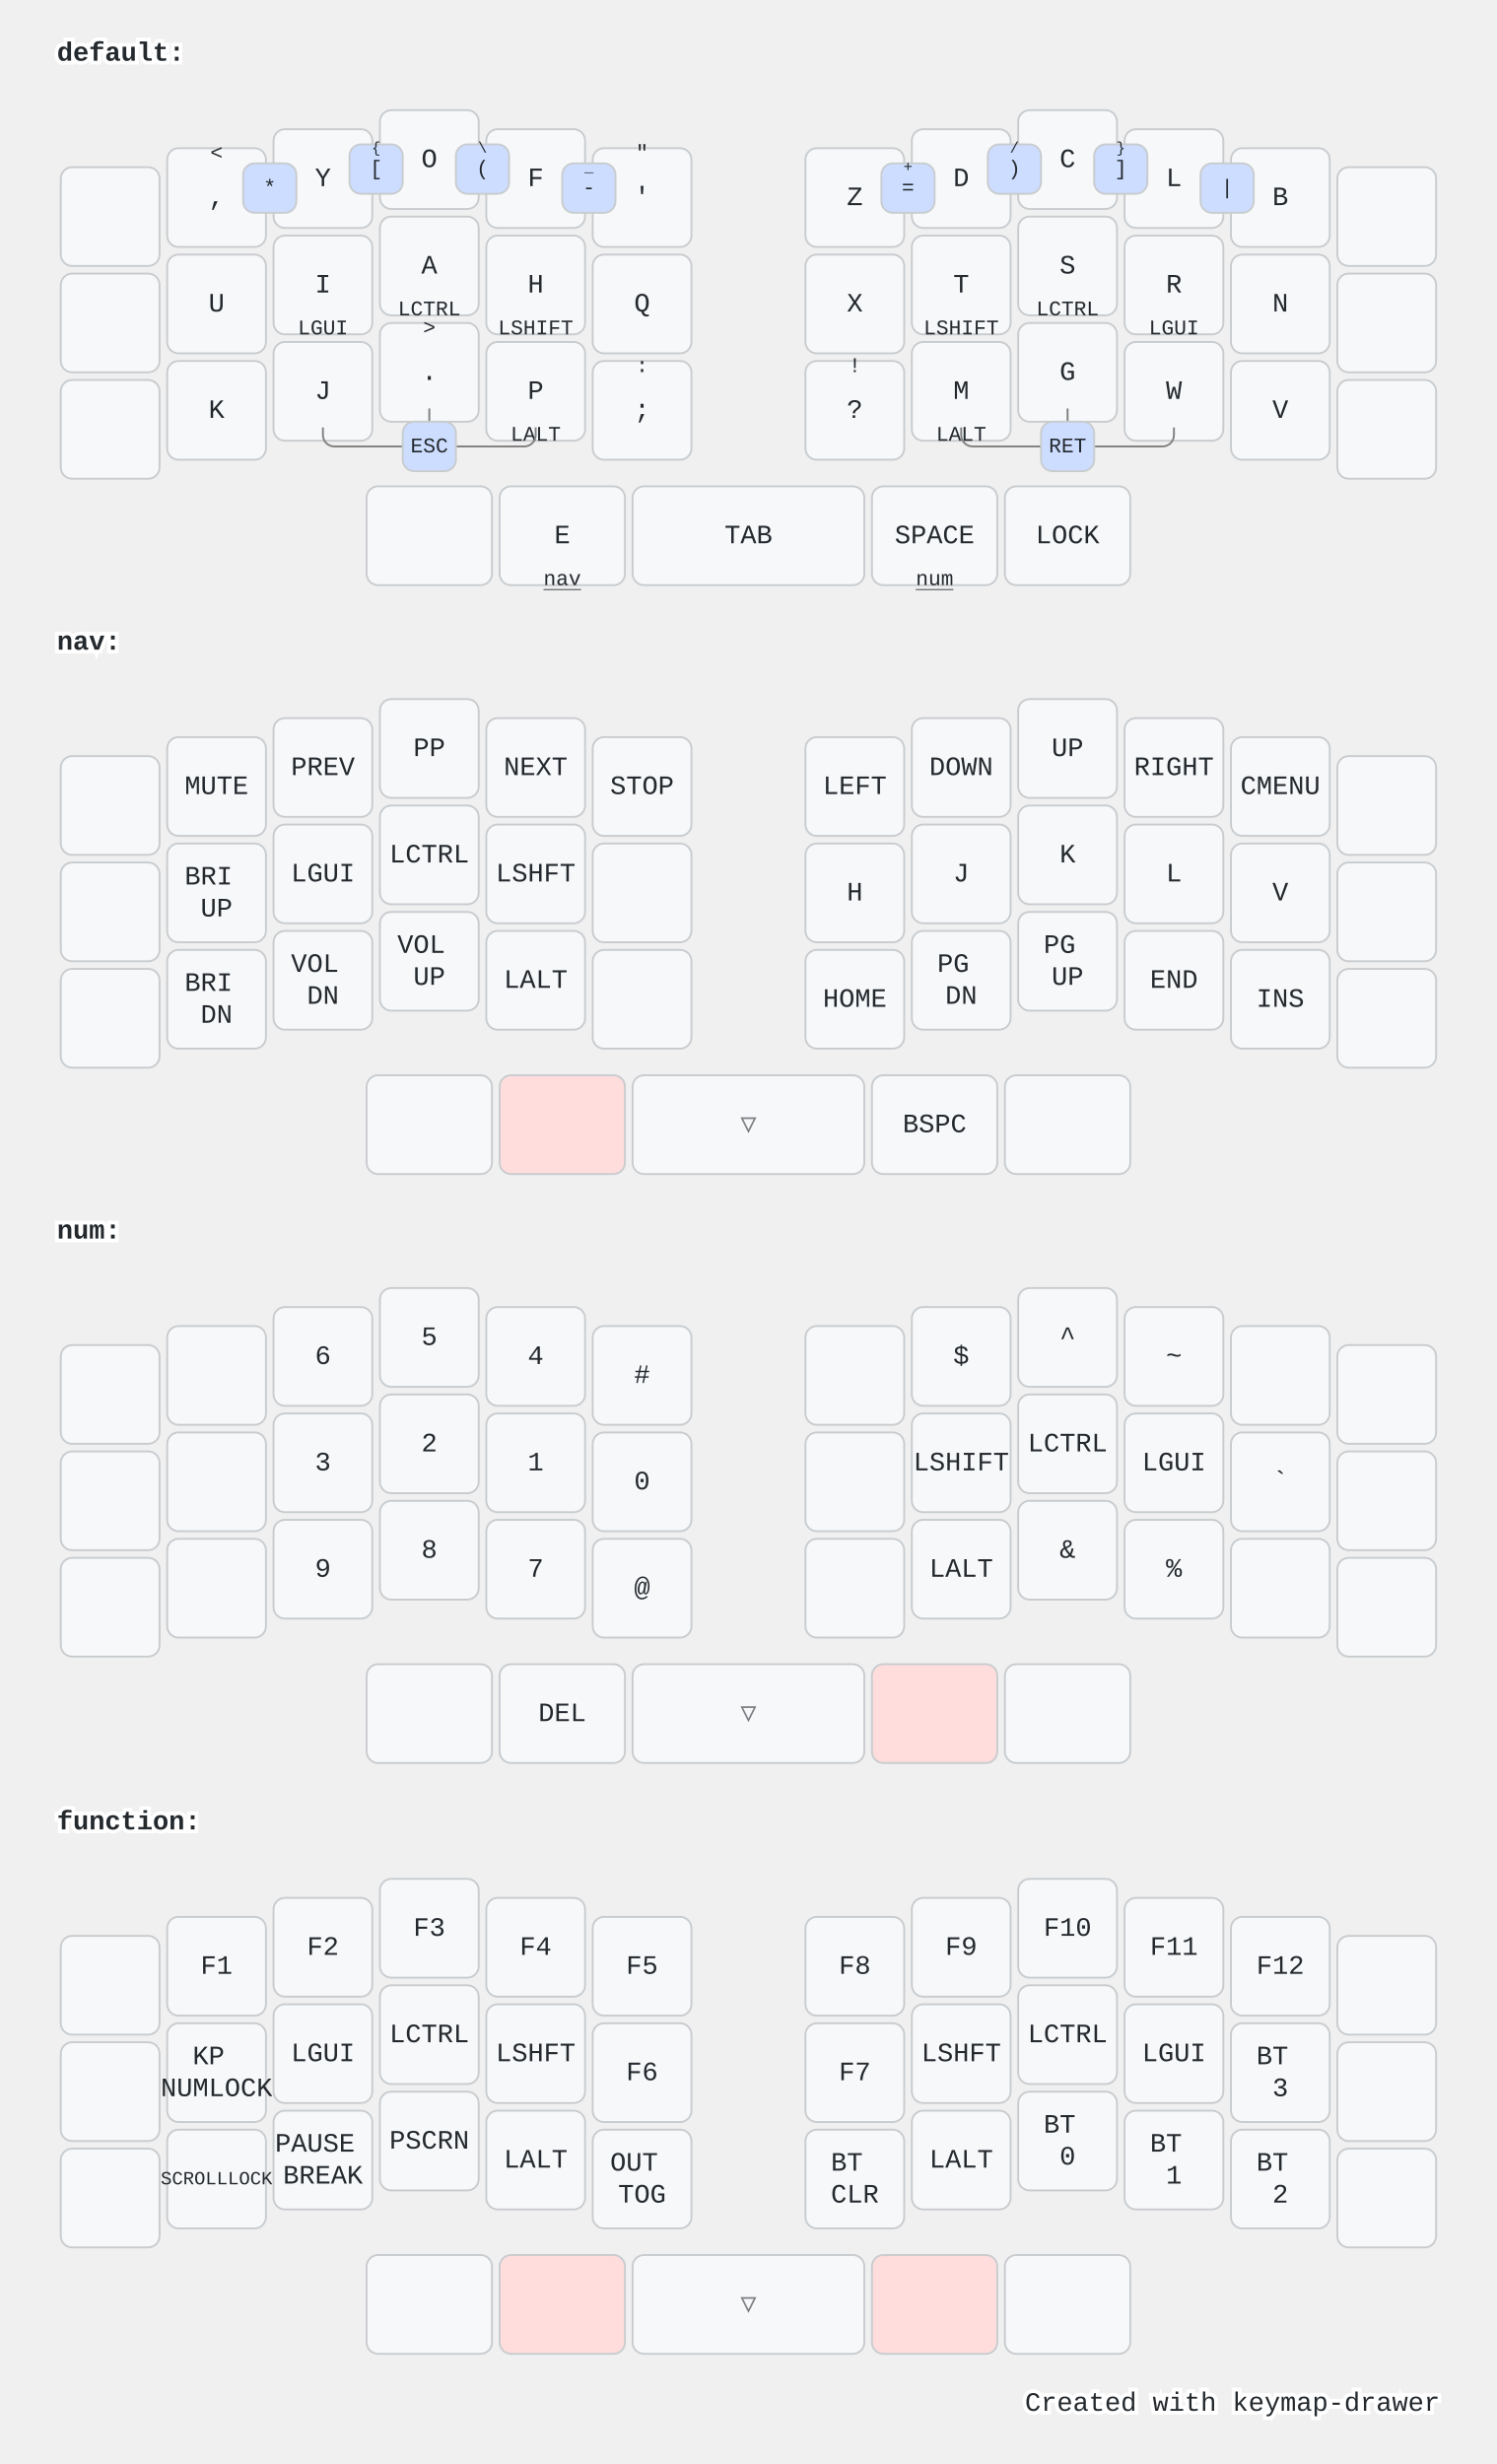
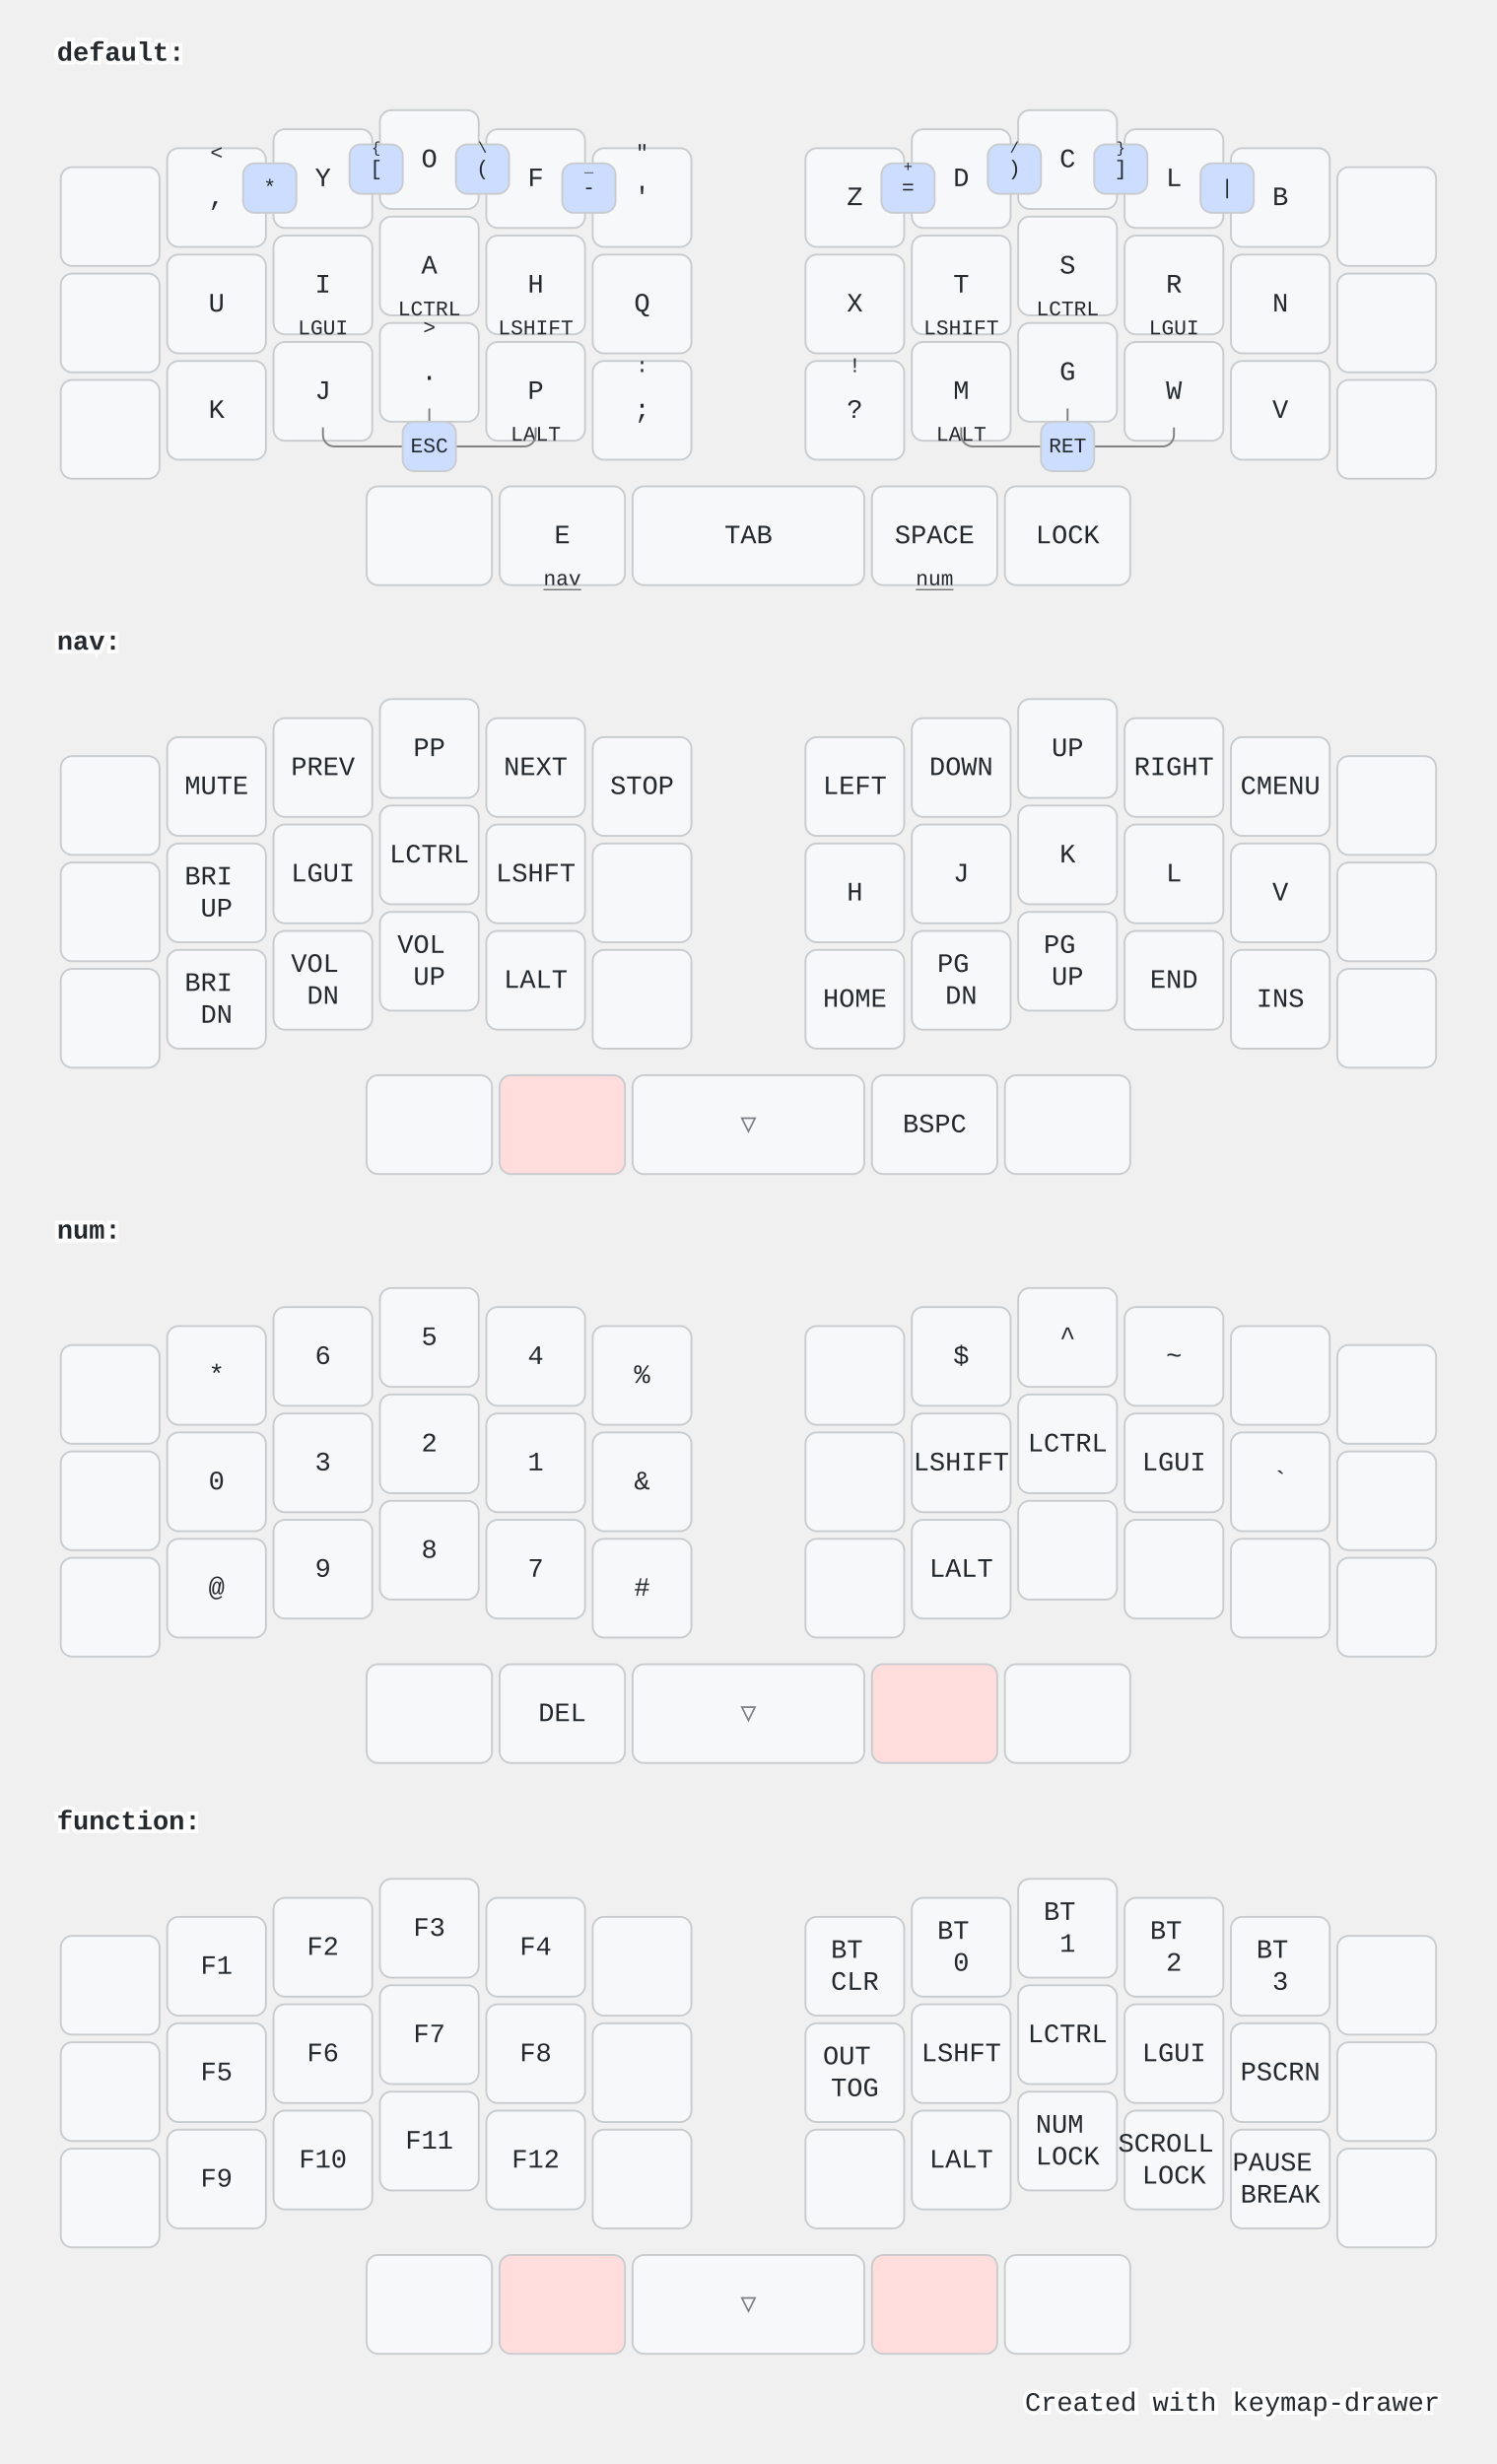
<svg xmlns="http://www.w3.org/2000/svg" width="788" height="1297" viewBox="0 0 788 1297" class="keymap">
  <style>/* inherit to force styles through use tags */
svg path {
    fill: inherit;
}

/* font and background color specifications */
svg.keymap {
    font-family: SFMono-Regular,Consolas,Liberation Mono,Menlo,monospace;
    font-size: 14px;
    font-kerning: normal;
    text-rendering: optimizeLegibility;
    fill: #24292e;
}

/* default key styling */
rect.key {
    fill: #f6f8fa;
}

rect.key, rect.combo {
    stroke: #c9cccf;
    stroke-width: 1;
}

/* default key side styling, only used is draw_key_sides is set */
rect.side {
    filter: brightness(90%);
}

/* color accent for combo boxes */
rect.combo, rect.combo-separate {
    fill: #cdf;
}

/* color accent for held keys */
rect.held, rect.combo.held {
    fill: #fdd;
}

/* color accent for ghost (optional) keys */
rect.ghost, rect.combo.ghost {
    stroke-dasharray: 4, 4;
    stroke-width: 2;
}

text {
    text-anchor: middle;
    dominant-baseline: middle;
}

/* styling for layer labels */
text.label {
    font-weight: bold;
    text-anchor: start;
    stroke: white;
    stroke-width: 4;
    paint-order: stroke;
}

/* styling for optional footer */
text.footer {
    text-anchor: end;
    dominant-baseline: auto;
    stroke: white;
    stroke-width: 4;
    paint-order: stroke;
}

/* styling for combo tap, and key hold/shifted label text */
text.combo, text.hold, text.shifted {
    font-size: 11px;
}

text.hold {
    text-anchor: middle;
    dominant-baseline: auto;
}

text.shifted {
    text-anchor: middle;
    dominant-baseline: hanging;
}

text.layer-activator {
    text-decoration: underline;
}

/* styling for hold/shifted label text in combo box */
text.combo.hold, text.combo.shifted {
    font-size: 8px;
}

/* lighter symbol for transparent keys */
text.trans {
    fill: #7b7e81;
}

/* styling for combo dendrons */
path.combo {
    stroke-width: 1;
    stroke: gray;
    fill: none;
}

/* Start Tabler Icons Cleanup */
/* cannot use height/width with glyphs */
.icon-tabler &gt; path {
    fill: inherit;
    stroke: inherit;
    stroke-width: 2;
}
/* hide tabler's default box */
.icon-tabler &gt; path[stroke="none"][fill="none"] {
    visibility: hidden;
}
/* End Tabler Icons Cleanup */

@media (prefers-color-scheme: dark) {
svg.keymap { fill: #d1d6db; }
rect.key { fill: #3f4750; }
rect.key, rect.combo { stroke: #60666c; }
rect.combo, rect.combo-separate { fill: #1f3d7a; }
rect.held, rect.combo.held { fill: #854747; }
text.label, text.footer { stroke: black; }
text.trans { fill: #7e8184; }
path.combo { stroke: #7f7f7f; }

}</style>
  <g transform="translate(30, 0)" class="layer-default">
    <text x="0" y="28" class="label" id="default">default:</text>
    <g transform="translate(0, 56)">
      <g transform="translate(28, 58)" class="key keypos-0">
        <rect rx="6" ry="6" x="-26" y="-26" width="52" height="52" class="key" />
      </g>
      <g transform="translate(84, 48)" class="key keypos-1">
        <rect rx="6" ry="6" x="-26" y="-26" width="52" height="52" class="key" />
        <text x="0" y="0" class="key tap">,</text>
        <text x="0" y="-26" class="key shifted">&lt;</text>
      </g>
      <g transform="translate(140, 38)" class="key keypos-2">
        <rect rx="6" ry="6" x="-26" y="-26" width="52" height="52" class="key" />
        <text x="0" y="0" class="key tap">Y</text>
      </g>
      <g transform="translate(196, 28)" class="key keypos-3">
        <rect rx="6" ry="6" x="-26" y="-26" width="52" height="52" class="key" />
        <text x="0" y="0" class="key tap">O</text>
      </g>
      <g transform="translate(252, 38)" class="key keypos-4">
        <rect rx="6" ry="6" x="-26" y="-26" width="52" height="52" class="key" />
        <text x="0" y="0" class="key tap">F</text>
      </g>
      <g transform="translate(308, 48)" class="key keypos-5">
        <rect rx="6" ry="6" x="-26" y="-26" width="52" height="52" class="key" />
        <text x="0" y="0" class="key tap">'</text>
        <text x="0" y="-26" class="key shifted">"</text>
      </g>
      <g transform="translate(420, 48)" class="key keypos-6">
        <rect rx="6" ry="6" x="-26" y="-26" width="52" height="52" class="key" />
        <text x="0" y="0" class="key tap">Z</text>
      </g>
      <g transform="translate(476, 38)" class="key keypos-7">
        <rect rx="6" ry="6" x="-26" y="-26" width="52" height="52" class="key" />
        <text x="0" y="0" class="key tap">D</text>
      </g>
      <g transform="translate(532, 28)" class="key keypos-8">
        <rect rx="6" ry="6" x="-26" y="-26" width="52" height="52" class="key" />
        <text x="0" y="0" class="key tap">C</text>
      </g>
      <g transform="translate(588, 38)" class="key keypos-9">
        <rect rx="6" ry="6" x="-26" y="-26" width="52" height="52" class="key" />
        <text x="0" y="0" class="key tap">L</text>
      </g>
      <g transform="translate(644, 48)" class="key keypos-10">
        <rect rx="6" ry="6" x="-26" y="-26" width="52" height="52" class="key" />
        <text x="0" y="0" class="key tap">B</text>
      </g>
      <g transform="translate(700, 58)" class="key keypos-11">
        <rect rx="6" ry="6" x="-26" y="-26" width="52" height="52" class="key" />
      </g>
      <g transform="translate(28, 114)" class="key keypos-12">
        <rect rx="6" ry="6" x="-26" y="-26" width="52" height="52" class="key" />
      </g>
      <g transform="translate(84, 104)" class="key keypos-13">
        <rect rx="6" ry="6" x="-26" y="-26" width="52" height="52" class="key" />
        <text x="0" y="0" class="key tap">U</text>
      </g>
      <g transform="translate(140, 94)" class="key keypos-14">
        <rect rx="6" ry="6" x="-26" y="-26" width="52" height="52" class="key" />
        <text x="0" y="0" class="key tap">I</text>
        <text x="0" y="26" class="key hold">LGUI</text>
      </g>
      <g transform="translate(196, 84)" class="key keypos-15">
        <rect rx="6" ry="6" x="-26" y="-26" width="52" height="52" class="key" />
        <text x="0" y="0" class="key tap">A</text>
        <text x="0" y="26" class="key hold">LCTRL</text>
      </g>
      <g transform="translate(252, 94)" class="key keypos-16">
        <rect rx="6" ry="6" x="-26" y="-26" width="52" height="52" class="key" />
        <text x="0" y="0" class="key tap">H</text>
        <text x="0" y="26" class="key hold">LSHIFT</text>
      </g>
      <g transform="translate(308, 104)" class="key keypos-17">
        <rect rx="6" ry="6" x="-26" y="-26" width="52" height="52" class="key" />
        <text x="0" y="0" class="key tap">Q</text>
      </g>
      <g transform="translate(420, 104)" class="key keypos-18">
        <rect rx="6" ry="6" x="-26" y="-26" width="52" height="52" class="key" />
        <text x="0" y="0" class="key tap">X</text>
      </g>
      <g transform="translate(476, 94)" class="key keypos-19">
        <rect rx="6" ry="6" x="-26" y="-26" width="52" height="52" class="key" />
        <text x="0" y="0" class="key tap">T</text>
        <text x="0" y="26" class="key hold">LSHIFT</text>
      </g>
      <g transform="translate(532, 84)" class="key keypos-20">
        <rect rx="6" ry="6" x="-26" y="-26" width="52" height="52" class="key" />
        <text x="0" y="0" class="key tap">S</text>
        <text x="0" y="26" class="key hold">LCTRL</text>
      </g>
      <g transform="translate(588, 94)" class="key keypos-21">
        <rect rx="6" ry="6" x="-26" y="-26" width="52" height="52" class="key" />
        <text x="0" y="0" class="key tap">R</text>
        <text x="0" y="26" class="key hold">LGUI</text>
      </g>
      <g transform="translate(644, 104)" class="key keypos-22">
        <rect rx="6" ry="6" x="-26" y="-26" width="52" height="52" class="key" />
        <text x="0" y="0" class="key tap">N</text>
      </g>
      <g transform="translate(700, 114)" class="key keypos-23">
        <rect rx="6" ry="6" x="-26" y="-26" width="52" height="52" class="key" />
      </g>
      <g transform="translate(28, 170)" class="key keypos-24">
        <rect rx="6" ry="6" x="-26" y="-26" width="52" height="52" class="key" />
      </g>
      <g transform="translate(84, 160)" class="key keypos-25">
        <rect rx="6" ry="6" x="-26" y="-26" width="52" height="52" class="key" />
        <text x="0" y="0" class="key tap">K</text>
      </g>
      <g transform="translate(140, 150)" class="key keypos-26">
        <rect rx="6" ry="6" x="-26" y="-26" width="52" height="52" class="key" />
        <text x="0" y="0" class="key tap">J</text>
      </g>
      <g transform="translate(196, 140)" class="key keypos-27">
        <rect rx="6" ry="6" x="-26" y="-26" width="52" height="52" class="key" />
        <text x="0" y="0" class="key tap">.</text>
        <text x="0" y="-26" class="key shifted">&gt;</text>
      </g>
      <g transform="translate(252, 150)" class="key keypos-28">
        <rect rx="6" ry="6" x="-26" y="-26" width="52" height="52" class="key" />
        <text x="0" y="0" class="key tap">P</text>
        <text x="0" y="26" class="key hold">LALT</text>
      </g>
      <g transform="translate(308, 160)" class="key keypos-29">
        <rect rx="6" ry="6" x="-26" y="-26" width="52" height="52" class="key" />
        <text x="0" y="0" class="key tap">;</text>
        <text x="0" y="-26" class="key shifted">:</text>
      </g>
      <g transform="translate(420, 160)" class="key keypos-30">
        <rect rx="6" ry="6" x="-26" y="-26" width="52" height="52" class="key" />
        <text x="0" y="0" class="key tap">?</text>
        <text x="0" y="-26" class="key shifted">!</text>
      </g>
      <g transform="translate(476, 150)" class="key keypos-31">
        <rect rx="6" ry="6" x="-26" y="-26" width="52" height="52" class="key" />
        <text x="0" y="0" class="key tap">M</text>
        <text x="0" y="26" class="key hold">LALT</text>
      </g>
      <g transform="translate(532, 140)" class="key keypos-32">
        <rect rx="6" ry="6" x="-26" y="-26" width="52" height="52" class="key" />
        <text x="0" y="0" class="key tap">G</text>
      </g>
      <g transform="translate(588, 150)" class="key keypos-33">
        <rect rx="6" ry="6" x="-26" y="-26" width="52" height="52" class="key" />
        <text x="0" y="0" class="key tap">W</text>
      </g>
      <g transform="translate(644, 160)" class="key keypos-34">
        <rect rx="6" ry="6" x="-26" y="-26" width="52" height="52" class="key" />
        <text x="0" y="0" class="key tap">V</text>
      </g>
      <g transform="translate(700, 170)" class="key keypos-35">
        <rect rx="6" ry="6" x="-26" y="-26" width="52" height="52" class="key" />
      </g>
      <g transform="translate(196, 226)" class="key keypos-36">
        <rect rx="6" ry="6" x="-33" y="-26" width="66" height="52" class="key" />
      </g>
      <g transform="translate(266, 226)" class="key keypos-37">
        <rect rx="6" ry="6" x="-33" y="-26" width="66" height="52" class="key" />
        <text x="0" y="0" class="key tap">E</text>
        <a href="#nav">
          <text x="0" y="26" class="key hold layer-activator">nav</text>
        </a>
      </g>
      <g transform="translate(364, 226)" class="key keypos-38">
        <rect rx="6" ry="6" x="-61" y="-26" width="122" height="52" class="key" />
        <text x="0" y="0" class="key tap">TAB</text>
      </g>
      <g transform="translate(462, 226)" class="key keypos-39">
        <rect rx="6" ry="6" x="-33" y="-26" width="66" height="52" class="key" />
        <text x="0" y="0" class="key tap">SPACE</text>
        <a href="#num">
          <text x="0" y="26" class="key hold layer-activator">num</text>
        </a>
      </g>
      <g transform="translate(532, 226)" class="key keypos-40">
        <rect rx="6" ry="6" x="-33" y="-26" width="66" height="52" class="key" />
        <text x="0" y="0" class="key tap">LOCK</text>
      </g>
      <g class="combo combopos-0">
        <rect rx="6" ry="6" x="98" y="30" width="28" height="26" class="combo" />
        <text x="112" y="43" class="combo tap">*</text>
      </g>
      <g class="combo combopos-1">
        <rect rx="6" ry="6" x="154" y="20" width="28" height="26" class="combo" />
        <text x="168" y="33" class="combo tap">[</text>
        <text x="168" y="20" class="combo shifted">{</text>
      </g>
      <g class="combo combopos-2">
        <rect rx="6" ry="6" x="210" y="20" width="28" height="26" class="combo" />
        <text x="224" y="33" class="combo tap">(</text>
        <text x="224" y="20" class="combo shifted">\</text>
      </g>
      <g class="combo combopos-3">
        <rect rx="6" ry="6" x="266" y="30" width="28" height="26" class="combo" />
        <text x="280" y="43" class="combo tap">-</text>
        <text x="280" y="30" class="combo shifted">_</text>
      </g>
      <g class="combo combopos-4">
        <rect rx="6" ry="6" x="434" y="30" width="28" height="26" class="combo" />
        <text x="448" y="43" class="combo tap">=</text>
        <text x="448" y="30" class="combo shifted">+</text>
      </g>
      <g class="combo combopos-5">
        <rect rx="6" ry="6" x="490" y="20" width="28" height="26" class="combo" />
        <text x="504" y="33" class="combo tap">)</text>
        <text x="504" y="20" class="combo shifted">/</text>
      </g>
      <g class="combo combopos-6">
        <rect rx="6" ry="6" x="546" y="20" width="28" height="26" class="combo" />
        <text x="560" y="33" class="combo tap">]</text>
        <text x="560" y="20" class="combo shifted">}</text>
      </g>
      <g class="combo combopos-7">
        <rect rx="6" ry="6" x="602" y="30" width="28" height="26" class="combo" />
        <text x="616" y="43" class="combo tap">|</text>
      </g>
      <g class="combo combopos-8">
        <path d="M196,179 h-50 a6.0,6.0 0 0 1 -6.0,-6.0 v-4" class="combo" />
        <path d="M196,179 l0,-20" class="combo" />
        <path d="M196,179 h50 a6.0,6.0 0 0 0 6.0,-6.0 v-4" class="combo" />
        <rect rx="6" ry="6" x="182" y="166" width="28" height="26" class="combo" />
        <text x="196" y="179" class="combo tap">ESC</text>
      </g>
      <g class="combo combopos-9">
        <path d="M532,179 h-50 a6.0,6.0 0 0 1 -6.0,-6.0 v-4" class="combo" />
        <path d="M532,179 l0,-20" class="combo" />
        <path d="M532,179 h50 a6.0,6.0 0 0 0 6.0,-6.0 v-4" class="combo" />
        <rect rx="6" ry="6" x="518" y="166" width="28" height="26" class="combo" />
        <text x="532" y="179" class="combo tap">RET</text>
      </g>
    </g>
  </g>
  <g transform="translate(30, 310)" class="layer-nav">
    <text x="0" y="28" class="label" id="nav">nav:</text>
    <g transform="translate(0, 56)">
      <g transform="translate(28, 58)" class="key keypos-0">
        <rect rx="6" ry="6" x="-26" y="-26" width="52" height="52" class="key" />
      </g>
      <g transform="translate(84, 48)" class="key keypos-1">
        <rect rx="6" ry="6" x="-26" y="-26" width="52" height="52" class="key" />
        <text x="0" y="0" class="key tap">MUTE</text>
      </g>
      <g transform="translate(140, 38)" class="key keypos-2">
        <rect rx="6" ry="6" x="-26" y="-26" width="52" height="52" class="key" />
        <text x="0" y="0" class="key tap">PREV</text>
      </g>
      <g transform="translate(196, 28)" class="key keypos-3">
        <rect rx="6" ry="6" x="-26" y="-26" width="52" height="52" class="key" />
        <text x="0" y="0" class="key tap">PP</text>
      </g>
      <g transform="translate(252, 38)" class="key keypos-4">
        <rect rx="6" ry="6" x="-26" y="-26" width="52" height="52" class="key" />
        <text x="0" y="0" class="key tap">NEXT</text>
      </g>
      <g transform="translate(308, 48)" class="key keypos-5">
        <rect rx="6" ry="6" x="-26" y="-26" width="52" height="52" class="key" />
        <text x="0" y="0" class="key tap">STOP</text>
      </g>
      <g transform="translate(420, 48)" class="key keypos-6">
        <rect rx="6" ry="6" x="-26" y="-26" width="52" height="52" class="key" />
        <text x="0" y="0" class="key tap">LEFT</text>
      </g>
      <g transform="translate(476, 38)" class="key keypos-7">
        <rect rx="6" ry="6" x="-26" y="-26" width="52" height="52" class="key" />
        <text x="0" y="0" class="key tap">DOWN</text>
      </g>
      <g transform="translate(532, 28)" class="key keypos-8">
        <rect rx="6" ry="6" x="-26" y="-26" width="52" height="52" class="key" />
        <text x="0" y="0" class="key tap">UP</text>
      </g>
      <g transform="translate(588, 38)" class="key keypos-9">
        <rect rx="6" ry="6" x="-26" y="-26" width="52" height="52" class="key" />
        <text x="0" y="0" class="key tap">RIGHT</text>
      </g>
      <g transform="translate(644, 48)" class="key keypos-10">
        <rect rx="6" ry="6" x="-26" y="-26" width="52" height="52" class="key" />
        <text x="0" y="0" class="key tap">CMENU</text>
      </g>
      <g transform="translate(700, 58)" class="key keypos-11">
        <rect rx="6" ry="6" x="-26" y="-26" width="52" height="52" class="key" />
      </g>
      <g transform="translate(28, 114)" class="key keypos-12">
        <rect rx="6" ry="6" x="-26" y="-26" width="52" height="52" class="key" />
      </g>
      <g transform="translate(84, 104)" class="key keypos-13">
        <rect rx="6" ry="6" x="-26" y="-26" width="52" height="52" class="key" />
        <text x="0" y="0" class="key tap">
          <tspan x="0" dy="-0.6em">BRI</tspan>
          <tspan x="0" dy="1.2em">UP</tspan>
        </text>
      </g>
      <g transform="translate(140, 94)" class="key keypos-14">
        <rect rx="6" ry="6" x="-26" y="-26" width="52" height="52" class="key" />
        <text x="0" y="0" class="key tap">LGUI</text>
      </g>
      <g transform="translate(196, 84)" class="key keypos-15">
        <rect rx="6" ry="6" x="-26" y="-26" width="52" height="52" class="key" />
        <text x="0" y="0" class="key tap">LCTRL</text>
      </g>
      <g transform="translate(252, 94)" class="key keypos-16">
        <rect rx="6" ry="6" x="-26" y="-26" width="52" height="52" class="key" />
        <text x="0" y="0" class="key tap">LSHFT</text>
      </g>
      <g transform="translate(308, 104)" class="key keypos-17">
        <rect rx="6" ry="6" x="-26" y="-26" width="52" height="52" class="key" />
      </g>
      <g transform="translate(420, 104)" class="key keypos-18">
        <rect rx="6" ry="6" x="-26" y="-26" width="52" height="52" class="key" />
        <text x="0" y="0" class="key tap">H</text>
      </g>
      <g transform="translate(476, 94)" class="key keypos-19">
        <rect rx="6" ry="6" x="-26" y="-26" width="52" height="52" class="key" />
        <text x="0" y="0" class="key tap">J</text>
      </g>
      <g transform="translate(532, 84)" class="key keypos-20">
        <rect rx="6" ry="6" x="-26" y="-26" width="52" height="52" class="key" />
        <text x="0" y="0" class="key tap">K</text>
      </g>
      <g transform="translate(588, 94)" class="key keypos-21">
        <rect rx="6" ry="6" x="-26" y="-26" width="52" height="52" class="key" />
        <text x="0" y="0" class="key tap">L</text>
      </g>
      <g transform="translate(644, 104)" class="key keypos-22">
        <rect rx="6" ry="6" x="-26" y="-26" width="52" height="52" class="key" />
        <text x="0" y="0" class="key tap">V</text>
      </g>
      <g transform="translate(700, 114)" class="key keypos-23">
        <rect rx="6" ry="6" x="-26" y="-26" width="52" height="52" class="key" />
      </g>
      <g transform="translate(28, 170)" class="key keypos-24">
        <rect rx="6" ry="6" x="-26" y="-26" width="52" height="52" class="key" />
      </g>
      <g transform="translate(84, 160)" class="key keypos-25">
        <rect rx="6" ry="6" x="-26" y="-26" width="52" height="52" class="key" />
        <text x="0" y="0" class="key tap">
          <tspan x="0" dy="-0.6em">BRI</tspan>
          <tspan x="0" dy="1.2em">DN</tspan>
        </text>
      </g>
      <g transform="translate(140, 150)" class="key keypos-26">
        <rect rx="6" ry="6" x="-26" y="-26" width="52" height="52" class="key" />
        <text x="0" y="0" class="key tap">
          <tspan x="0" dy="-0.6em">VOL</tspan>
          <tspan x="0" dy="1.2em">DN</tspan>
        </text>
      </g>
      <g transform="translate(196, 140)" class="key keypos-27">
        <rect rx="6" ry="6" x="-26" y="-26" width="52" height="52" class="key" />
        <text x="0" y="0" class="key tap">
          <tspan x="0" dy="-0.6em">VOL</tspan>
          <tspan x="0" dy="1.2em">UP</tspan>
        </text>
      </g>
      <g transform="translate(252, 150)" class="key keypos-28">
        <rect rx="6" ry="6" x="-26" y="-26" width="52" height="52" class="key" />
        <text x="0" y="0" class="key tap">LALT</text>
      </g>
      <g transform="translate(308, 160)" class="key keypos-29">
        <rect rx="6" ry="6" x="-26" y="-26" width="52" height="52" class="key" />
      </g>
      <g transform="translate(420, 160)" class="key keypos-30">
        <rect rx="6" ry="6" x="-26" y="-26" width="52" height="52" class="key" />
        <text x="0" y="0" class="key tap">HOME</text>
      </g>
      <g transform="translate(476, 150)" class="key keypos-31">
        <rect rx="6" ry="6" x="-26" y="-26" width="52" height="52" class="key" />
        <text x="0" y="0" class="key tap">
          <tspan x="0" dy="-0.6em">PG</tspan>
          <tspan x="0" dy="1.2em">DN</tspan>
        </text>
      </g>
      <g transform="translate(532, 140)" class="key keypos-32">
        <rect rx="6" ry="6" x="-26" y="-26" width="52" height="52" class="key" />
        <text x="0" y="0" class="key tap">
          <tspan x="0" dy="-0.6em">PG</tspan>
          <tspan x="0" dy="1.2em">UP</tspan>
        </text>
      </g>
      <g transform="translate(588, 150)" class="key keypos-33">
        <rect rx="6" ry="6" x="-26" y="-26" width="52" height="52" class="key" />
        <text x="0" y="0" class="key tap">END</text>
      </g>
      <g transform="translate(644, 160)" class="key keypos-34">
        <rect rx="6" ry="6" x="-26" y="-26" width="52" height="52" class="key" />
        <text x="0" y="0" class="key tap">INS</text>
      </g>
      <g transform="translate(700, 170)" class="key keypos-35">
        <rect rx="6" ry="6" x="-26" y="-26" width="52" height="52" class="key" />
      </g>
      <g transform="translate(196, 226)" class="key keypos-36">
        <rect rx="6" ry="6" x="-33" y="-26" width="66" height="52" class="key" />
      </g>
      <g transform="translate(266, 226)" class="key held keypos-37">
        <rect rx="6" ry="6" x="-33" y="-26" width="66" height="52" class="key held" />
      </g>
      <g transform="translate(364, 226)" class="key trans keypos-38">
        <rect rx="6" ry="6" x="-61" y="-26" width="122" height="52" class="key trans" />
        <text x="0" y="0" class="key trans tap">▽</text>
      </g>
      <g transform="translate(462, 226)" class="key keypos-39">
        <rect rx="6" ry="6" x="-33" y="-26" width="66" height="52" class="key" />
        <text x="0" y="0" class="key tap">BSPC</text>
      </g>
      <g transform="translate(532, 226)" class="key keypos-40">
        <rect rx="6" ry="6" x="-33" y="-26" width="66" height="52" class="key" />
      </g>
    </g>
  </g>
  <g transform="translate(30, 620)" class="layer-num">
    <text x="0" y="28" class="label" id="num">num:</text>
    <g transform="translate(0, 56)">
      <g transform="translate(28, 58)" class="key keypos-0">
        <rect rx="6" ry="6" x="-26" y="-26" width="52" height="52" class="key" />
      </g>
      <g transform="translate(84, 48)" class="key keypos-1">
        <rect rx="6" ry="6" x="-26" y="-26" width="52" height="52" class="key" />
+         <text x="0" y="0" class="key tap">*</text>
      </g>
      <g transform="translate(140, 38)" class="key keypos-2">
        <rect rx="6" ry="6" x="-26" y="-26" width="52" height="52" class="key" />
        <text x="0" y="0" class="key tap">6</text>
      </g>
      <g transform="translate(196, 28)" class="key keypos-3">
        <rect rx="6" ry="6" x="-26" y="-26" width="52" height="52" class="key" />
        <text x="0" y="0" class="key tap">5</text>
      </g>
      <g transform="translate(252, 38)" class="key keypos-4">
        <rect rx="6" ry="6" x="-26" y="-26" width="52" height="52" class="key" />
        <text x="0" y="0" class="key tap">4</text>
      </g>
      <g transform="translate(308, 48)" class="key keypos-5">
        <rect rx="6" ry="6" x="-26" y="-26" width="52" height="52" class="key" />
+         <text x="0" y="0" class="key tap">%</text>
+       </g>
+       <g transform="translate(420, 48)" class="key keypos-6">
+         <rect rx="6" ry="6" x="-26" y="-26" width="52" height="52" class="key" />
+       </g>
+       <g transform="translate(476, 38)" class="key keypos-7">
+         <rect rx="6" ry="6" x="-26" y="-26" width="52" height="52" class="key" />
+         <text x="0" y="0" class="key tap">$</text>
+       </g>
+       <g transform="translate(532, 28)" class="key keypos-8">
+         <rect rx="6" ry="6" x="-26" y="-26" width="52" height="52" class="key" />
+         <text x="0" y="0" class="key tap">^</text>
+       </g>
+       <g transform="translate(588, 38)" class="key keypos-9">
+         <rect rx="6" ry="6" x="-26" y="-26" width="52" height="52" class="key" />
+         <text x="0" y="0" class="key tap">~</text>
+       </g>
+       <g transform="translate(644, 48)" class="key keypos-10">
+         <rect rx="6" ry="6" x="-26" y="-26" width="52" height="52" class="key" />
+       </g>
+       <g transform="translate(700, 58)" class="key keypos-11">
+         <rect rx="6" ry="6" x="-26" y="-26" width="52" height="52" class="key" />
+       </g>
+       <g transform="translate(28, 114)" class="key keypos-12">
+         <rect rx="6" ry="6" x="-26" y="-26" width="52" height="52" class="key" />
+       </g>
+       <g transform="translate(84, 104)" class="key keypos-13">
+         <rect rx="6" ry="6" x="-26" y="-26" width="52" height="52" class="key" />
+         <text x="0" y="0" class="key tap">0</text>
+       </g>
+       <g transform="translate(140, 94)" class="key keypos-14">
+         <rect rx="6" ry="6" x="-26" y="-26" width="52" height="52" class="key" />
+         <text x="0" y="0" class="key tap">3</text>
+       </g>
+       <g transform="translate(196, 84)" class="key keypos-15">
+         <rect rx="6" ry="6" x="-26" y="-26" width="52" height="52" class="key" />
+         <text x="0" y="0" class="key tap">2</text>
+       </g>
+       <g transform="translate(252, 94)" class="key keypos-16">
+         <rect rx="6" ry="6" x="-26" y="-26" width="52" height="52" class="key" />
+         <text x="0" y="0" class="key tap">1</text>
+       </g>
+       <g transform="translate(308, 104)" class="key keypos-17">
+         <rect rx="6" ry="6" x="-26" y="-26" width="52" height="52" class="key" />
+         <text x="0" y="0" class="key tap">&amp;</text>
+       </g>
+       <g transform="translate(420, 104)" class="key keypos-18">
+         <rect rx="6" ry="6" x="-26" y="-26" width="52" height="52" class="key" />
+       </g>
+       <g transform="translate(476, 94)" class="key keypos-19">
+         <rect rx="6" ry="6" x="-26" y="-26" width="52" height="52" class="key" />
+         <text x="0" y="0" class="key tap">LSHIFT</text>
+       </g>
+       <g transform="translate(532, 84)" class="key keypos-20">
+         <rect rx="6" ry="6" x="-26" y="-26" width="52" height="52" class="key" />
+         <text x="0" y="0" class="key tap">LCTRL</text>
+       </g>
+       <g transform="translate(588, 94)" class="key keypos-21">
+         <rect rx="6" ry="6" x="-26" y="-26" width="52" height="52" class="key" />
+         <text x="0" y="0" class="key tap">LGUI</text>
+       </g>
+       <g transform="translate(644, 104)" class="key keypos-22">
+         <rect rx="6" ry="6" x="-26" y="-26" width="52" height="52" class="key" />
+         <text x="0" y="0" class="key tap">`</text>
+       </g>
+       <g transform="translate(700, 114)" class="key keypos-23">
+         <rect rx="6" ry="6" x="-26" y="-26" width="52" height="52" class="key" />
+       </g>
+       <g transform="translate(28, 170)" class="key keypos-24">
+         <rect rx="6" ry="6" x="-26" y="-26" width="52" height="52" class="key" />
+       </g>
+       <g transform="translate(84, 160)" class="key keypos-25">
+         <rect rx="6" ry="6" x="-26" y="-26" width="52" height="52" class="key" />
+         <text x="0" y="0" class="key tap">@</text>
+       </g>
+       <g transform="translate(140, 150)" class="key keypos-26">
+         <rect rx="6" ry="6" x="-26" y="-26" width="52" height="52" class="key" />
+         <text x="0" y="0" class="key tap">9</text>
+       </g>
+       <g transform="translate(196, 140)" class="key keypos-27">
+         <rect rx="6" ry="6" x="-26" y="-26" width="52" height="52" class="key" />
+         <text x="0" y="0" class="key tap">8</text>
+       </g>
+       <g transform="translate(252, 150)" class="key keypos-28">
+         <rect rx="6" ry="6" x="-26" y="-26" width="52" height="52" class="key" />
+         <text x="0" y="0" class="key tap">7</text>
+       </g>
+       <g transform="translate(308, 160)" class="key keypos-29">
+         <rect rx="6" ry="6" x="-26" y="-26" width="52" height="52" class="key" />
        <text x="0" y="0" class="key tap">#</text>
      </g>
-       <g transform="translate(420, 48)" class="key keypos-6">
-         <rect rx="6" ry="6" x="-26" y="-26" width="52" height="52" class="key" />
-       </g>
-       <g transform="translate(476, 38)" class="key keypos-7">
-         <rect rx="6" ry="6" x="-26" y="-26" width="52" height="52" class="key" />
-         <text x="0" y="0" class="key tap">$</text>
-       </g>
-       <g transform="translate(532, 28)" class="key keypos-8">
-         <rect rx="6" ry="6" x="-26" y="-26" width="52" height="52" class="key" />
-         <text x="0" y="0" class="key tap">^</text>
-       </g>
-       <g transform="translate(588, 38)" class="key keypos-9">
-         <rect rx="6" ry="6" x="-26" y="-26" width="52" height="52" class="key" />
-         <text x="0" y="0" class="key tap">~</text>
-       </g>
-       <g transform="translate(644, 48)" class="key keypos-10">
-         <rect rx="6" ry="6" x="-26" y="-26" width="52" height="52" class="key" />
-       </g>
-       <g transform="translate(700, 58)" class="key keypos-11">
-         <rect rx="6" ry="6" x="-26" y="-26" width="52" height="52" class="key" />
-       </g>
-       <g transform="translate(28, 114)" class="key keypos-12">
-         <rect rx="6" ry="6" x="-26" y="-26" width="52" height="52" class="key" />
-       </g>
-       <g transform="translate(84, 104)" class="key keypos-13">
-         <rect rx="6" ry="6" x="-26" y="-26" width="52" height="52" class="key" />
-       </g>
-       <g transform="translate(140, 94)" class="key keypos-14">
-         <rect rx="6" ry="6" x="-26" y="-26" width="52" height="52" class="key" />
-         <text x="0" y="0" class="key tap">3</text>
-       </g>
-       <g transform="translate(196, 84)" class="key keypos-15">
-         <rect rx="6" ry="6" x="-26" y="-26" width="52" height="52" class="key" />
-         <text x="0" y="0" class="key tap">2</text>
-       </g>
-       <g transform="translate(252, 94)" class="key keypos-16">
-         <rect rx="6" ry="6" x="-26" y="-26" width="52" height="52" class="key" />
-         <text x="0" y="0" class="key tap">1</text>
-       </g>
-       <g transform="translate(308, 104)" class="key keypos-17">
-         <rect rx="6" ry="6" x="-26" y="-26" width="52" height="52" class="key" />
-         <text x="0" y="0" class="key tap">0</text>
-       </g>
-       <g transform="translate(420, 104)" class="key keypos-18">
-         <rect rx="6" ry="6" x="-26" y="-26" width="52" height="52" class="key" />
-       </g>
-       <g transform="translate(476, 94)" class="key keypos-19">
-         <rect rx="6" ry="6" x="-26" y="-26" width="52" height="52" class="key" />
-         <text x="0" y="0" class="key tap">LSHIFT</text>
-       </g>
-       <g transform="translate(532, 84)" class="key keypos-20">
-         <rect rx="6" ry="6" x="-26" y="-26" width="52" height="52" class="key" />
-         <text x="0" y="0" class="key tap">LCTRL</text>
-       </g>
-       <g transform="translate(588, 94)" class="key keypos-21">
-         <rect rx="6" ry="6" x="-26" y="-26" width="52" height="52" class="key" />
-         <text x="0" y="0" class="key tap">LGUI</text>
-       </g>
-       <g transform="translate(644, 104)" class="key keypos-22">
-         <rect rx="6" ry="6" x="-26" y="-26" width="52" height="52" class="key" />
-         <text x="0" y="0" class="key tap">`</text>
-       </g>
-       <g transform="translate(700, 114)" class="key keypos-23">
-         <rect rx="6" ry="6" x="-26" y="-26" width="52" height="52" class="key" />
-       </g>
-       <g transform="translate(28, 170)" class="key keypos-24">
-         <rect rx="6" ry="6" x="-26" y="-26" width="52" height="52" class="key" />
-       </g>
-       <g transform="translate(84, 160)" class="key keypos-25">
-         <rect rx="6" ry="6" x="-26" y="-26" width="52" height="52" class="key" />
-       </g>
-       <g transform="translate(140, 150)" class="key keypos-26">
-         <rect rx="6" ry="6" x="-26" y="-26" width="52" height="52" class="key" />
-         <text x="0" y="0" class="key tap">9</text>
-       </g>
-       <g transform="translate(196, 140)" class="key keypos-27">
-         <rect rx="6" ry="6" x="-26" y="-26" width="52" height="52" class="key" />
-         <text x="0" y="0" class="key tap">8</text>
-       </g>
-       <g transform="translate(252, 150)" class="key keypos-28">
-         <rect rx="6" ry="6" x="-26" y="-26" width="52" height="52" class="key" />
-         <text x="0" y="0" class="key tap">7</text>
-       </g>
-       <g transform="translate(308, 160)" class="key keypos-29">
-         <rect rx="6" ry="6" x="-26" y="-26" width="52" height="52" class="key" />
-         <text x="0" y="0" class="key tap">@</text>
-       </g>
      <g transform="translate(420, 160)" class="key keypos-30">
        <rect rx="6" ry="6" x="-26" y="-26" width="52" height="52" class="key" />
      </g>
      <g transform="translate(476, 150)" class="key keypos-31">
        <rect rx="6" ry="6" x="-26" y="-26" width="52" height="52" class="key" />
        <text x="0" y="0" class="key tap">LALT</text>
      </g>
      <g transform="translate(532, 140)" class="key keypos-32">
        <rect rx="6" ry="6" x="-26" y="-26" width="52" height="52" class="key" />
-         <text x="0" y="0" class="key tap">&amp;</text>
      </g>
      <g transform="translate(588, 150)" class="key keypos-33">
        <rect rx="6" ry="6" x="-26" y="-26" width="52" height="52" class="key" />
-         <text x="0" y="0" class="key tap">%</text>
      </g>
      <g transform="translate(644, 160)" class="key keypos-34">
        <rect rx="6" ry="6" x="-26" y="-26" width="52" height="52" class="key" />
      </g>
      <g transform="translate(700, 170)" class="key keypos-35">
        <rect rx="6" ry="6" x="-26" y="-26" width="52" height="52" class="key" />
      </g>
      <g transform="translate(196, 226)" class="key keypos-36">
        <rect rx="6" ry="6" x="-33" y="-26" width="66" height="52" class="key" />
      </g>
      <g transform="translate(266, 226)" class="key keypos-37">
        <rect rx="6" ry="6" x="-33" y="-26" width="66" height="52" class="key" />
        <text x="0" y="0" class="key tap">DEL</text>
      </g>
      <g transform="translate(364, 226)" class="key trans keypos-38">
        <rect rx="6" ry="6" x="-61" y="-26" width="122" height="52" class="key trans" />
        <text x="0" y="0" class="key trans tap">▽</text>
      </g>
      <g transform="translate(462, 226)" class="key held keypos-39">
        <rect rx="6" ry="6" x="-33" y="-26" width="66" height="52" class="key held" />
      </g>
      <g transform="translate(532, 226)" class="key keypos-40">
        <rect rx="6" ry="6" x="-33" y="-26" width="66" height="52" class="key" />
      </g>
    </g>
  </g>
  <g transform="translate(30, 931)" class="layer-function">
    <text x="0" y="28" class="label" id="function">function:</text>
    <g transform="translate(0, 56)">
      <g transform="translate(28, 58)" class="key keypos-0">
        <rect rx="6" ry="6" x="-26" y="-26" width="52" height="52" class="key" />
      </g>
      <g transform="translate(84, 48)" class="key keypos-1">
        <rect rx="6" ry="6" x="-26" y="-26" width="52" height="52" class="key" />
        <text x="0" y="0" class="key tap">F1</text>
      </g>
      <g transform="translate(140, 38)" class="key keypos-2">
        <rect rx="6" ry="6" x="-26" y="-26" width="52" height="52" class="key" />
        <text x="0" y="0" class="key tap">F2</text>
      </g>
      <g transform="translate(196, 28)" class="key keypos-3">
        <rect rx="6" ry="6" x="-26" y="-26" width="52" height="52" class="key" />
        <text x="0" y="0" class="key tap">F3</text>
      </g>
      <g transform="translate(252, 38)" class="key keypos-4">
        <rect rx="6" ry="6" x="-26" y="-26" width="52" height="52" class="key" />
        <text x="0" y="0" class="key tap">F4</text>
      </g>
      <g transform="translate(308, 48)" class="key keypos-5">
        <rect rx="6" ry="6" x="-26" y="-26" width="52" height="52" class="key" />
-         <text x="0" y="0" class="key tap">F5</text>
      </g>
      <g transform="translate(420, 48)" class="key keypos-6">
        <rect rx="6" ry="6" x="-26" y="-26" width="52" height="52" class="key" />
-         <text x="0" y="0" class="key tap">F8</text>
+         <text x="0" y="0" class="key tap">
+           <tspan x="0" dy="-0.6em">BT</tspan>
+           <tspan x="0" dy="1.2em">CLR</tspan>
+         </text>
      </g>
      <g transform="translate(476, 38)" class="key keypos-7">
        <rect rx="6" ry="6" x="-26" y="-26" width="52" height="52" class="key" />
-         <text x="0" y="0" class="key tap">F9</text>
+         <text x="0" y="0" class="key tap">
+           <tspan x="0" dy="-0.6em">BT</tspan>
+           <tspan x="0" dy="1.2em">0</tspan>
+         </text>
      </g>
      <g transform="translate(532, 28)" class="key keypos-8">
        <rect rx="6" ry="6" x="-26" y="-26" width="52" height="52" class="key" />
-         <text x="0" y="0" class="key tap">F10</text>
+         <text x="0" y="0" class="key tap">
+           <tspan x="0" dy="-0.6em">BT</tspan>
+           <tspan x="0" dy="1.2em">1</tspan>
+         </text>
      </g>
      <g transform="translate(588, 38)" class="key keypos-9">
        <rect rx="6" ry="6" x="-26" y="-26" width="52" height="52" class="key" />
-         <text x="0" y="0" class="key tap">F11</text>
+         <text x="0" y="0" class="key tap">
+           <tspan x="0" dy="-0.6em">BT</tspan>
+           <tspan x="0" dy="1.2em">2</tspan>
+         </text>
      </g>
      <g transform="translate(644, 48)" class="key keypos-10">
-         <rect rx="6" ry="6" x="-26" y="-26" width="52" height="52" class="key" />
-         <text x="0" y="0" class="key tap">F12</text>
-       </g>
-       <g transform="translate(700, 58)" class="key keypos-11">
-         <rect rx="6" ry="6" x="-26" y="-26" width="52" height="52" class="key" />
-       </g>
-       <g transform="translate(28, 114)" class="key keypos-12">
-         <rect rx="6" ry="6" x="-26" y="-26" width="52" height="52" class="key" />
-       </g>
-       <g transform="translate(84, 104)" class="key keypos-13">
-         <rect rx="6" ry="6" x="-26" y="-26" width="52" height="52" class="key" />
-         <text x="0" y="0" class="key tap">
-           <tspan x="0" dy="-0.6em">KP</tspan>
-           <tspan x="0" dy="1.2em">NUMLOCK</tspan>
-         </text>
-       </g>
-       <g transform="translate(140, 94)" class="key keypos-14">
-         <rect rx="6" ry="6" x="-26" y="-26" width="52" height="52" class="key" />
-         <text x="0" y="0" class="key tap">LGUI</text>
-       </g>
-       <g transform="translate(196, 84)" class="key keypos-15">
-         <rect rx="6" ry="6" x="-26" y="-26" width="52" height="52" class="key" />
-         <text x="0" y="0" class="key tap">LCTRL</text>
-       </g>
-       <g transform="translate(252, 94)" class="key keypos-16">
-         <rect rx="6" ry="6" x="-26" y="-26" width="52" height="52" class="key" />
-         <text x="0" y="0" class="key tap">LSHFT</text>
-       </g>
-       <g transform="translate(308, 104)" class="key keypos-17">
-         <rect rx="6" ry="6" x="-26" y="-26" width="52" height="52" class="key" />
-         <text x="0" y="0" class="key tap">F6</text>
-       </g>
-       <g transform="translate(420, 104)" class="key keypos-18">
-         <rect rx="6" ry="6" x="-26" y="-26" width="52" height="52" class="key" />
-         <text x="0" y="0" class="key tap">F7</text>
-       </g>
-       <g transform="translate(476, 94)" class="key keypos-19">
-         <rect rx="6" ry="6" x="-26" y="-26" width="52" height="52" class="key" />
-         <text x="0" y="0" class="key tap">LSHFT</text>
-       </g>
-       <g transform="translate(532, 84)" class="key keypos-20">
-         <rect rx="6" ry="6" x="-26" y="-26" width="52" height="52" class="key" />
-         <text x="0" y="0" class="key tap">LCTRL</text>
-       </g>
-       <g transform="translate(588, 94)" class="key keypos-21">
-         <rect rx="6" ry="6" x="-26" y="-26" width="52" height="52" class="key" />
-         <text x="0" y="0" class="key tap">LGUI</text>
-       </g>
-       <g transform="translate(644, 104)" class="key keypos-22">
        <rect rx="6" ry="6" x="-26" y="-26" width="52" height="52" class="key" />
        <text x="0" y="0" class="key tap">
          <tspan x="0" dy="-0.6em">BT</tspan>
          <tspan x="0" dy="1.2em">3</tspan>
        </text>
      </g>
+       <g transform="translate(700, 58)" class="key keypos-11">
+         <rect rx="6" ry="6" x="-26" y="-26" width="52" height="52" class="key" />
+       </g>
+       <g transform="translate(28, 114)" class="key keypos-12">
+         <rect rx="6" ry="6" x="-26" y="-26" width="52" height="52" class="key" />
+       </g>
+       <g transform="translate(84, 104)" class="key keypos-13">
+         <rect rx="6" ry="6" x="-26" y="-26" width="52" height="52" class="key" />
+         <text x="0" y="0" class="key tap">F5</text>
+       </g>
+       <g transform="translate(140, 94)" class="key keypos-14">
+         <rect rx="6" ry="6" x="-26" y="-26" width="52" height="52" class="key" />
+         <text x="0" y="0" class="key tap">F6</text>
+       </g>
+       <g transform="translate(196, 84)" class="key keypos-15">
+         <rect rx="6" ry="6" x="-26" y="-26" width="52" height="52" class="key" />
+         <text x="0" y="0" class="key tap">F7</text>
+       </g>
+       <g transform="translate(252, 94)" class="key keypos-16">
+         <rect rx="6" ry="6" x="-26" y="-26" width="52" height="52" class="key" />
+         <text x="0" y="0" class="key tap">F8</text>
+       </g>
+       <g transform="translate(308, 104)" class="key keypos-17">
+         <rect rx="6" ry="6" x="-26" y="-26" width="52" height="52" class="key" />
+       </g>
+       <g transform="translate(420, 104)" class="key keypos-18">
+         <rect rx="6" ry="6" x="-26" y="-26" width="52" height="52" class="key" />
+         <text x="0" y="0" class="key tap">
+           <tspan x="0" dy="-0.6em">OUT</tspan>
+           <tspan x="0" dy="1.2em">TOG</tspan>
+         </text>
+       </g>
+       <g transform="translate(476, 94)" class="key keypos-19">
+         <rect rx="6" ry="6" x="-26" y="-26" width="52" height="52" class="key" />
+         <text x="0" y="0" class="key tap">LSHFT</text>
+       </g>
+       <g transform="translate(532, 84)" class="key keypos-20">
+         <rect rx="6" ry="6" x="-26" y="-26" width="52" height="52" class="key" />
+         <text x="0" y="0" class="key tap">LCTRL</text>
+       </g>
+       <g transform="translate(588, 94)" class="key keypos-21">
+         <rect rx="6" ry="6" x="-26" y="-26" width="52" height="52" class="key" />
+         <text x="0" y="0" class="key tap">LGUI</text>
+       </g>
+       <g transform="translate(644, 104)" class="key keypos-22">
+         <rect rx="6" ry="6" x="-26" y="-26" width="52" height="52" class="key" />
+         <text x="0" y="0" class="key tap">PSCRN</text>
+       </g>
      <g transform="translate(700, 114)" class="key keypos-23">
        <rect rx="6" ry="6" x="-26" y="-26" width="52" height="52" class="key" />
      </g>
      <g transform="translate(28, 170)" class="key keypos-24">
        <rect rx="6" ry="6" x="-26" y="-26" width="52" height="52" class="key" />
      </g>
      <g transform="translate(84, 160)" class="key keypos-25">
        <rect rx="6" ry="6" x="-26" y="-26" width="52" height="52" class="key" />
-         <text x="0" y="0" class="key tap">
-           <tspan style="font-size: 70%">SCROLLLOCK</tspan>
-         </text>
+         <text x="0" y="0" class="key tap">F9</text>
      </g>
      <g transform="translate(140, 150)" class="key keypos-26">
+         <rect rx="6" ry="6" x="-26" y="-26" width="52" height="52" class="key" />
+         <text x="0" y="0" class="key tap">F10</text>
+       </g>
+       <g transform="translate(196, 140)" class="key keypos-27">
+         <rect rx="6" ry="6" x="-26" y="-26" width="52" height="52" class="key" />
+         <text x="0" y="0" class="key tap">F11</text>
+       </g>
+       <g transform="translate(252, 150)" class="key keypos-28">
+         <rect rx="6" ry="6" x="-26" y="-26" width="52" height="52" class="key" />
+         <text x="0" y="0" class="key tap">F12</text>
+       </g>
+       <g transform="translate(308, 160)" class="key keypos-29">
+         <rect rx="6" ry="6" x="-26" y="-26" width="52" height="52" class="key" />
+       </g>
+       <g transform="translate(420, 160)" class="key keypos-30">
+         <rect rx="6" ry="6" x="-26" y="-26" width="52" height="52" class="key" />
+       </g>
+       <g transform="translate(476, 150)" class="key keypos-31">
+         <rect rx="6" ry="6" x="-26" y="-26" width="52" height="52" class="key" />
+         <text x="0" y="0" class="key tap">LALT</text>
+       </g>
+       <g transform="translate(532, 140)" class="key keypos-32">
+         <rect rx="6" ry="6" x="-26" y="-26" width="52" height="52" class="key" />
+         <text x="0" y="0" class="key tap">
+           <tspan x="0" dy="-0.6em">NUM</tspan>
+           <tspan x="0" dy="1.2em">LOCK</tspan>
+         </text>
+       </g>
+       <g transform="translate(588, 150)" class="key keypos-33">
+         <rect rx="6" ry="6" x="-26" y="-26" width="52" height="52" class="key" />
+         <text x="0" y="0" class="key tap">
+           <tspan x="0" dy="-0.6em">SCROLL</tspan>
+           <tspan x="0" dy="1.2em">LOCK</tspan>
+         </text>
+       </g>
+       <g transform="translate(644, 160)" class="key keypos-34">
        <rect rx="6" ry="6" x="-26" y="-26" width="52" height="52" class="key" />
        <text x="0" y="0" class="key tap">
          <tspan x="0" dy="-0.6em">PAUSE</tspan>
          <tspan x="0" dy="1.2em">BREAK</tspan>
-         </text>
-       </g>
-       <g transform="translate(196, 140)" class="key keypos-27">
-         <rect rx="6" ry="6" x="-26" y="-26" width="52" height="52" class="key" />
-         <text x="0" y="0" class="key tap">PSCRN</text>
-       </g>
-       <g transform="translate(252, 150)" class="key keypos-28">
-         <rect rx="6" ry="6" x="-26" y="-26" width="52" height="52" class="key" />
-         <text x="0" y="0" class="key tap">LALT</text>
-       </g>
-       <g transform="translate(308, 160)" class="key keypos-29">
-         <rect rx="6" ry="6" x="-26" y="-26" width="52" height="52" class="key" />
-         <text x="0" y="0" class="key tap">
-           <tspan x="0" dy="-0.6em">OUT</tspan>
-           <tspan x="0" dy="1.2em">TOG</tspan>
-         </text>
-       </g>
-       <g transform="translate(420, 160)" class="key keypos-30">
-         <rect rx="6" ry="6" x="-26" y="-26" width="52" height="52" class="key" />
-         <text x="0" y="0" class="key tap">
-           <tspan x="0" dy="-0.6em">BT</tspan>
-           <tspan x="0" dy="1.2em">CLR</tspan>
-         </text>
-       </g>
-       <g transform="translate(476, 150)" class="key keypos-31">
-         <rect rx="6" ry="6" x="-26" y="-26" width="52" height="52" class="key" />
-         <text x="0" y="0" class="key tap">LALT</text>
-       </g>
-       <g transform="translate(532, 140)" class="key keypos-32">
-         <rect rx="6" ry="6" x="-26" y="-26" width="52" height="52" class="key" />
-         <text x="0" y="0" class="key tap">
-           <tspan x="0" dy="-0.6em">BT</tspan>
-           <tspan x="0" dy="1.2em">0</tspan>
-         </text>
-       </g>
-       <g transform="translate(588, 150)" class="key keypos-33">
-         <rect rx="6" ry="6" x="-26" y="-26" width="52" height="52" class="key" />
-         <text x="0" y="0" class="key tap">
-           <tspan x="0" dy="-0.6em">BT</tspan>
-           <tspan x="0" dy="1.2em">1</tspan>
-         </text>
-       </g>
-       <g transform="translate(644, 160)" class="key keypos-34">
-         <rect rx="6" ry="6" x="-26" y="-26" width="52" height="52" class="key" />
-         <text x="0" y="0" class="key tap">
-           <tspan x="0" dy="-0.6em">BT</tspan>
-           <tspan x="0" dy="1.2em">2</tspan>
        </text>
      </g>
      <g transform="translate(700, 170)" class="key keypos-35">
        <rect rx="6" ry="6" x="-26" y="-26" width="52" height="52" class="key" />
      </g>
      <g transform="translate(196, 226)" class="key keypos-36">
        <rect rx="6" ry="6" x="-33" y="-26" width="66" height="52" class="key" />
      </g>
      <g transform="translate(266, 226)" class="key held keypos-37">
        <rect rx="6" ry="6" x="-33" y="-26" width="66" height="52" class="key held" />
      </g>
      <g transform="translate(364, 226)" class="key trans keypos-38">
        <rect rx="6" ry="6" x="-61" y="-26" width="122" height="52" class="key trans" />
        <text x="0" y="0" class="key trans tap">▽</text>
      </g>
      <g transform="translate(462, 226)" class="key held keypos-39">
        <rect rx="6" ry="6" x="-33" y="-26" width="66" height="52" class="key held" />
      </g>
      <g transform="translate(532, 226)" class="key keypos-40">
        <rect rx="6" ry="6" x="-33" y="-26" width="66" height="52" class="key" />
      </g>
    </g>
  </g>
  <text x="758.0" y="1269.0" class="footer">Created with <a href="https://github.com/caksoylar/keymap-drawer">keymap-drawer</a>
  </text>
</svg>
